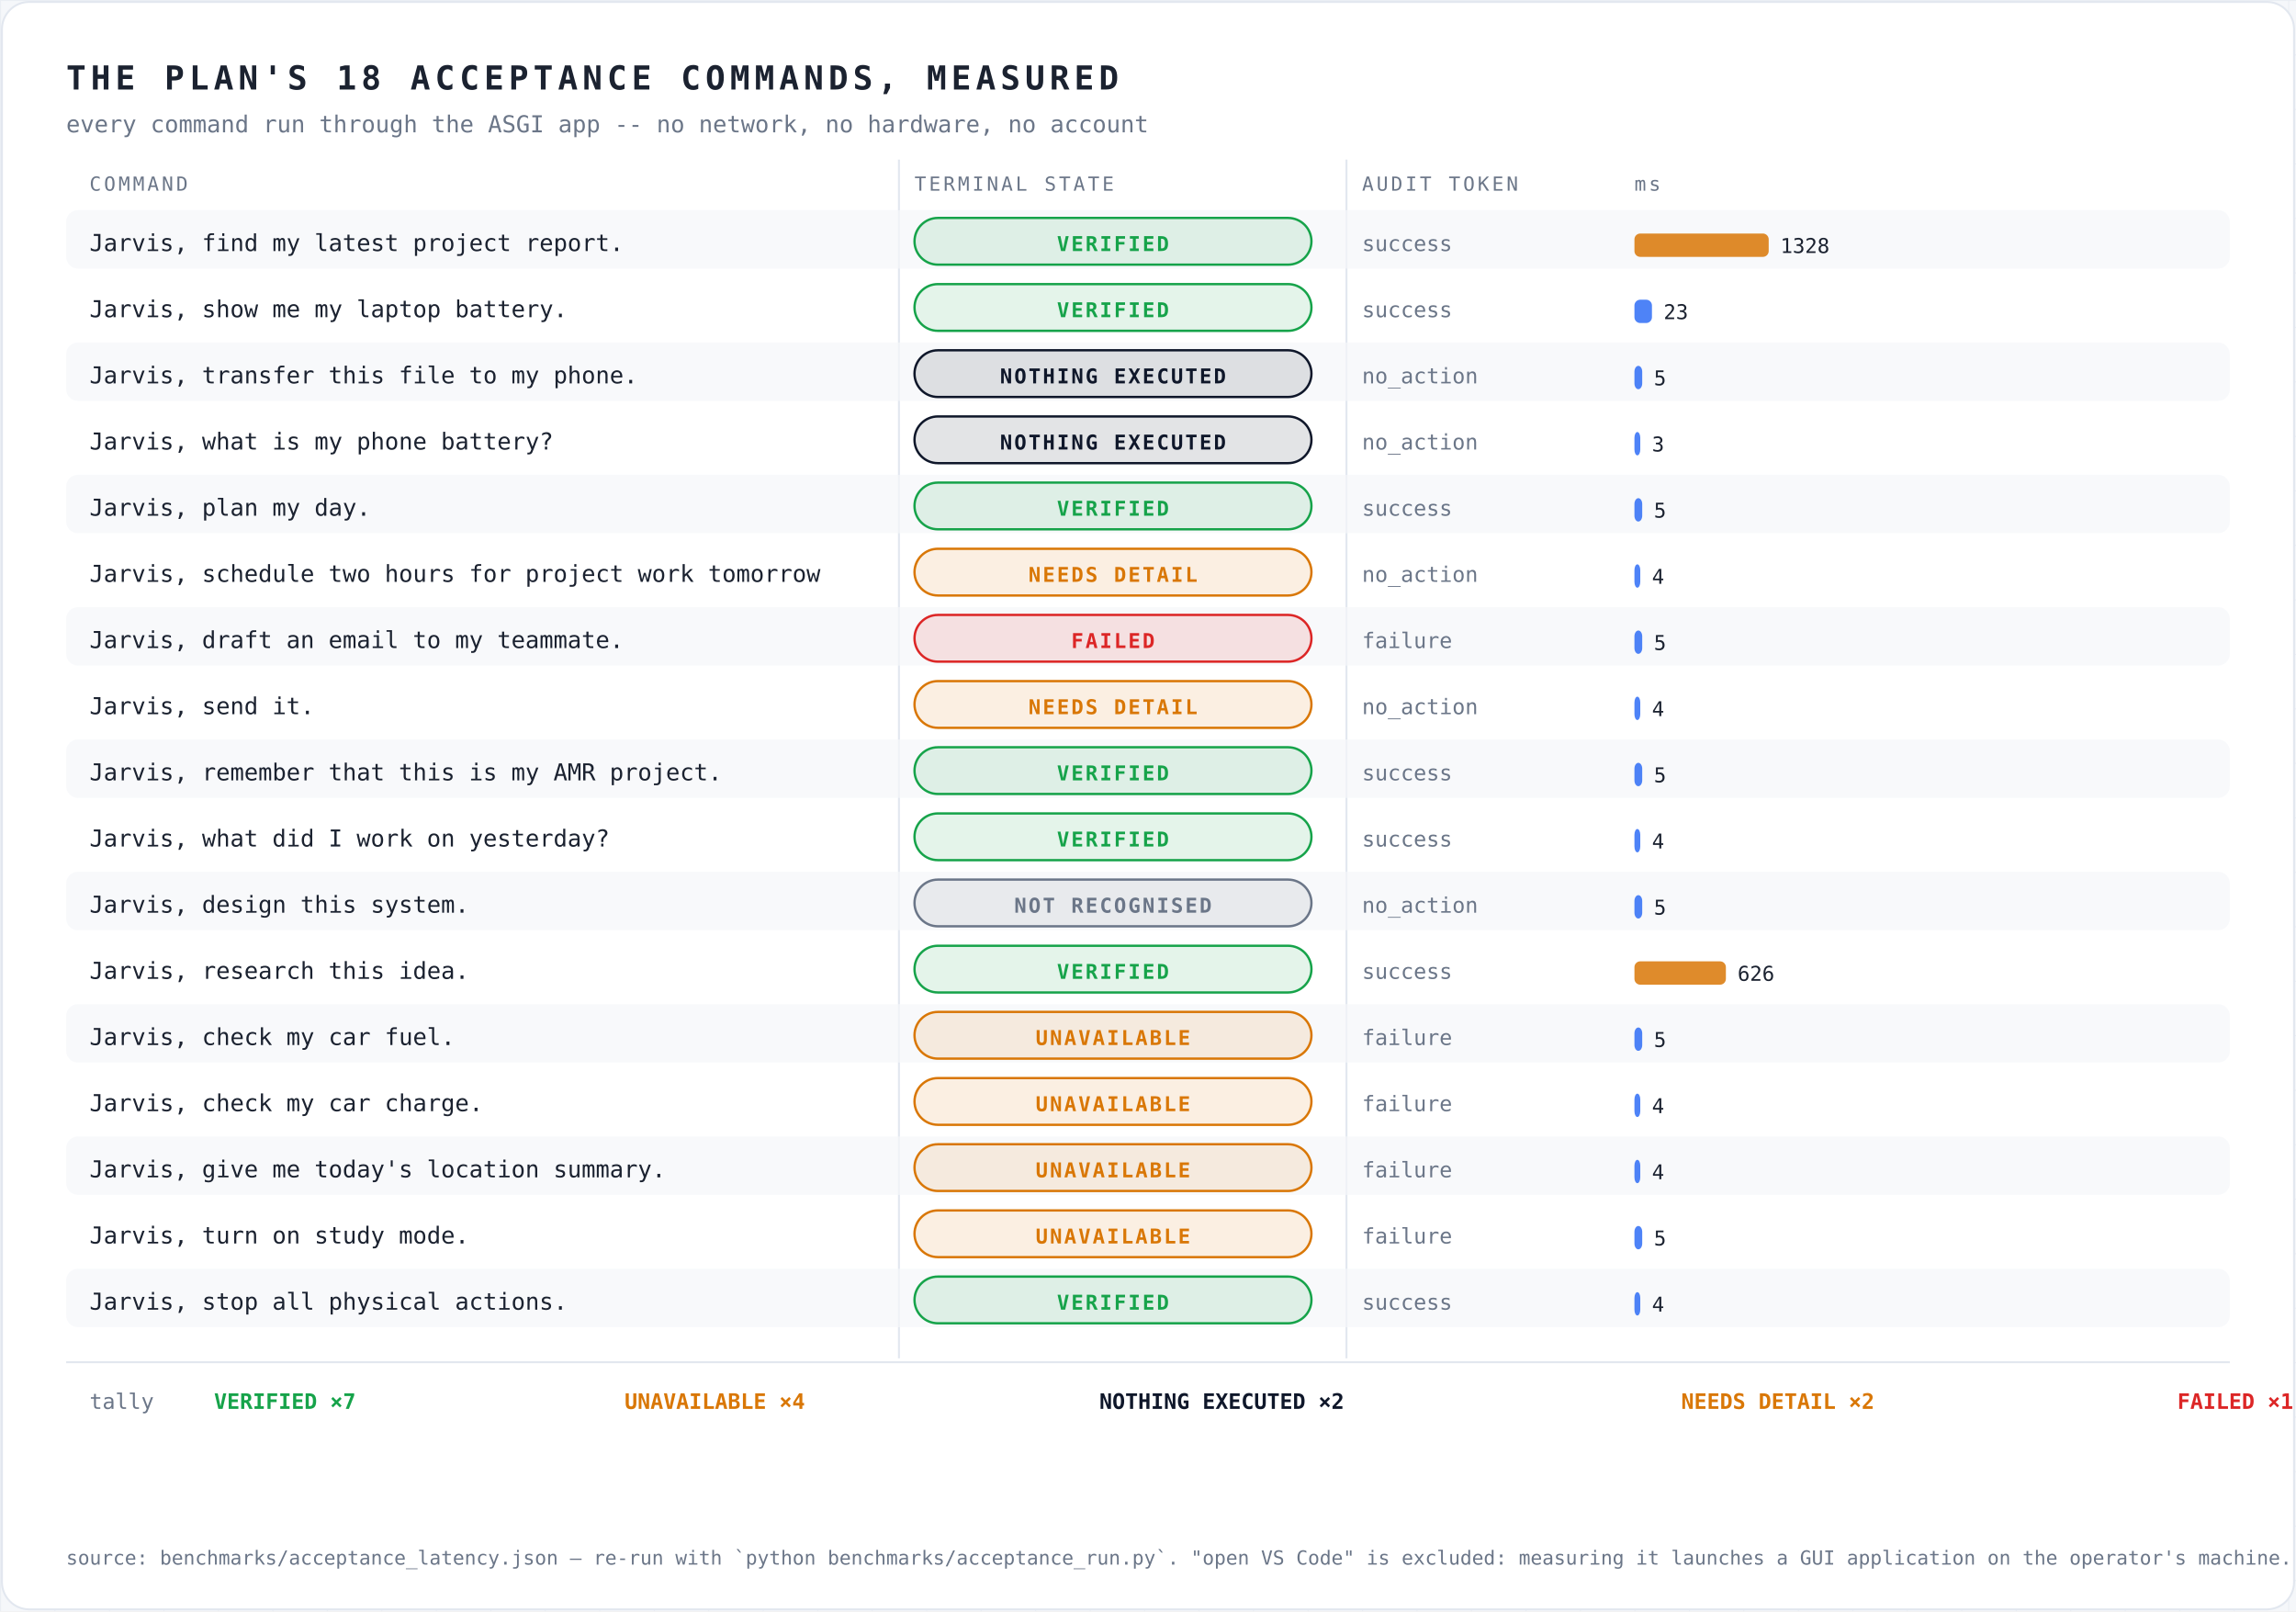
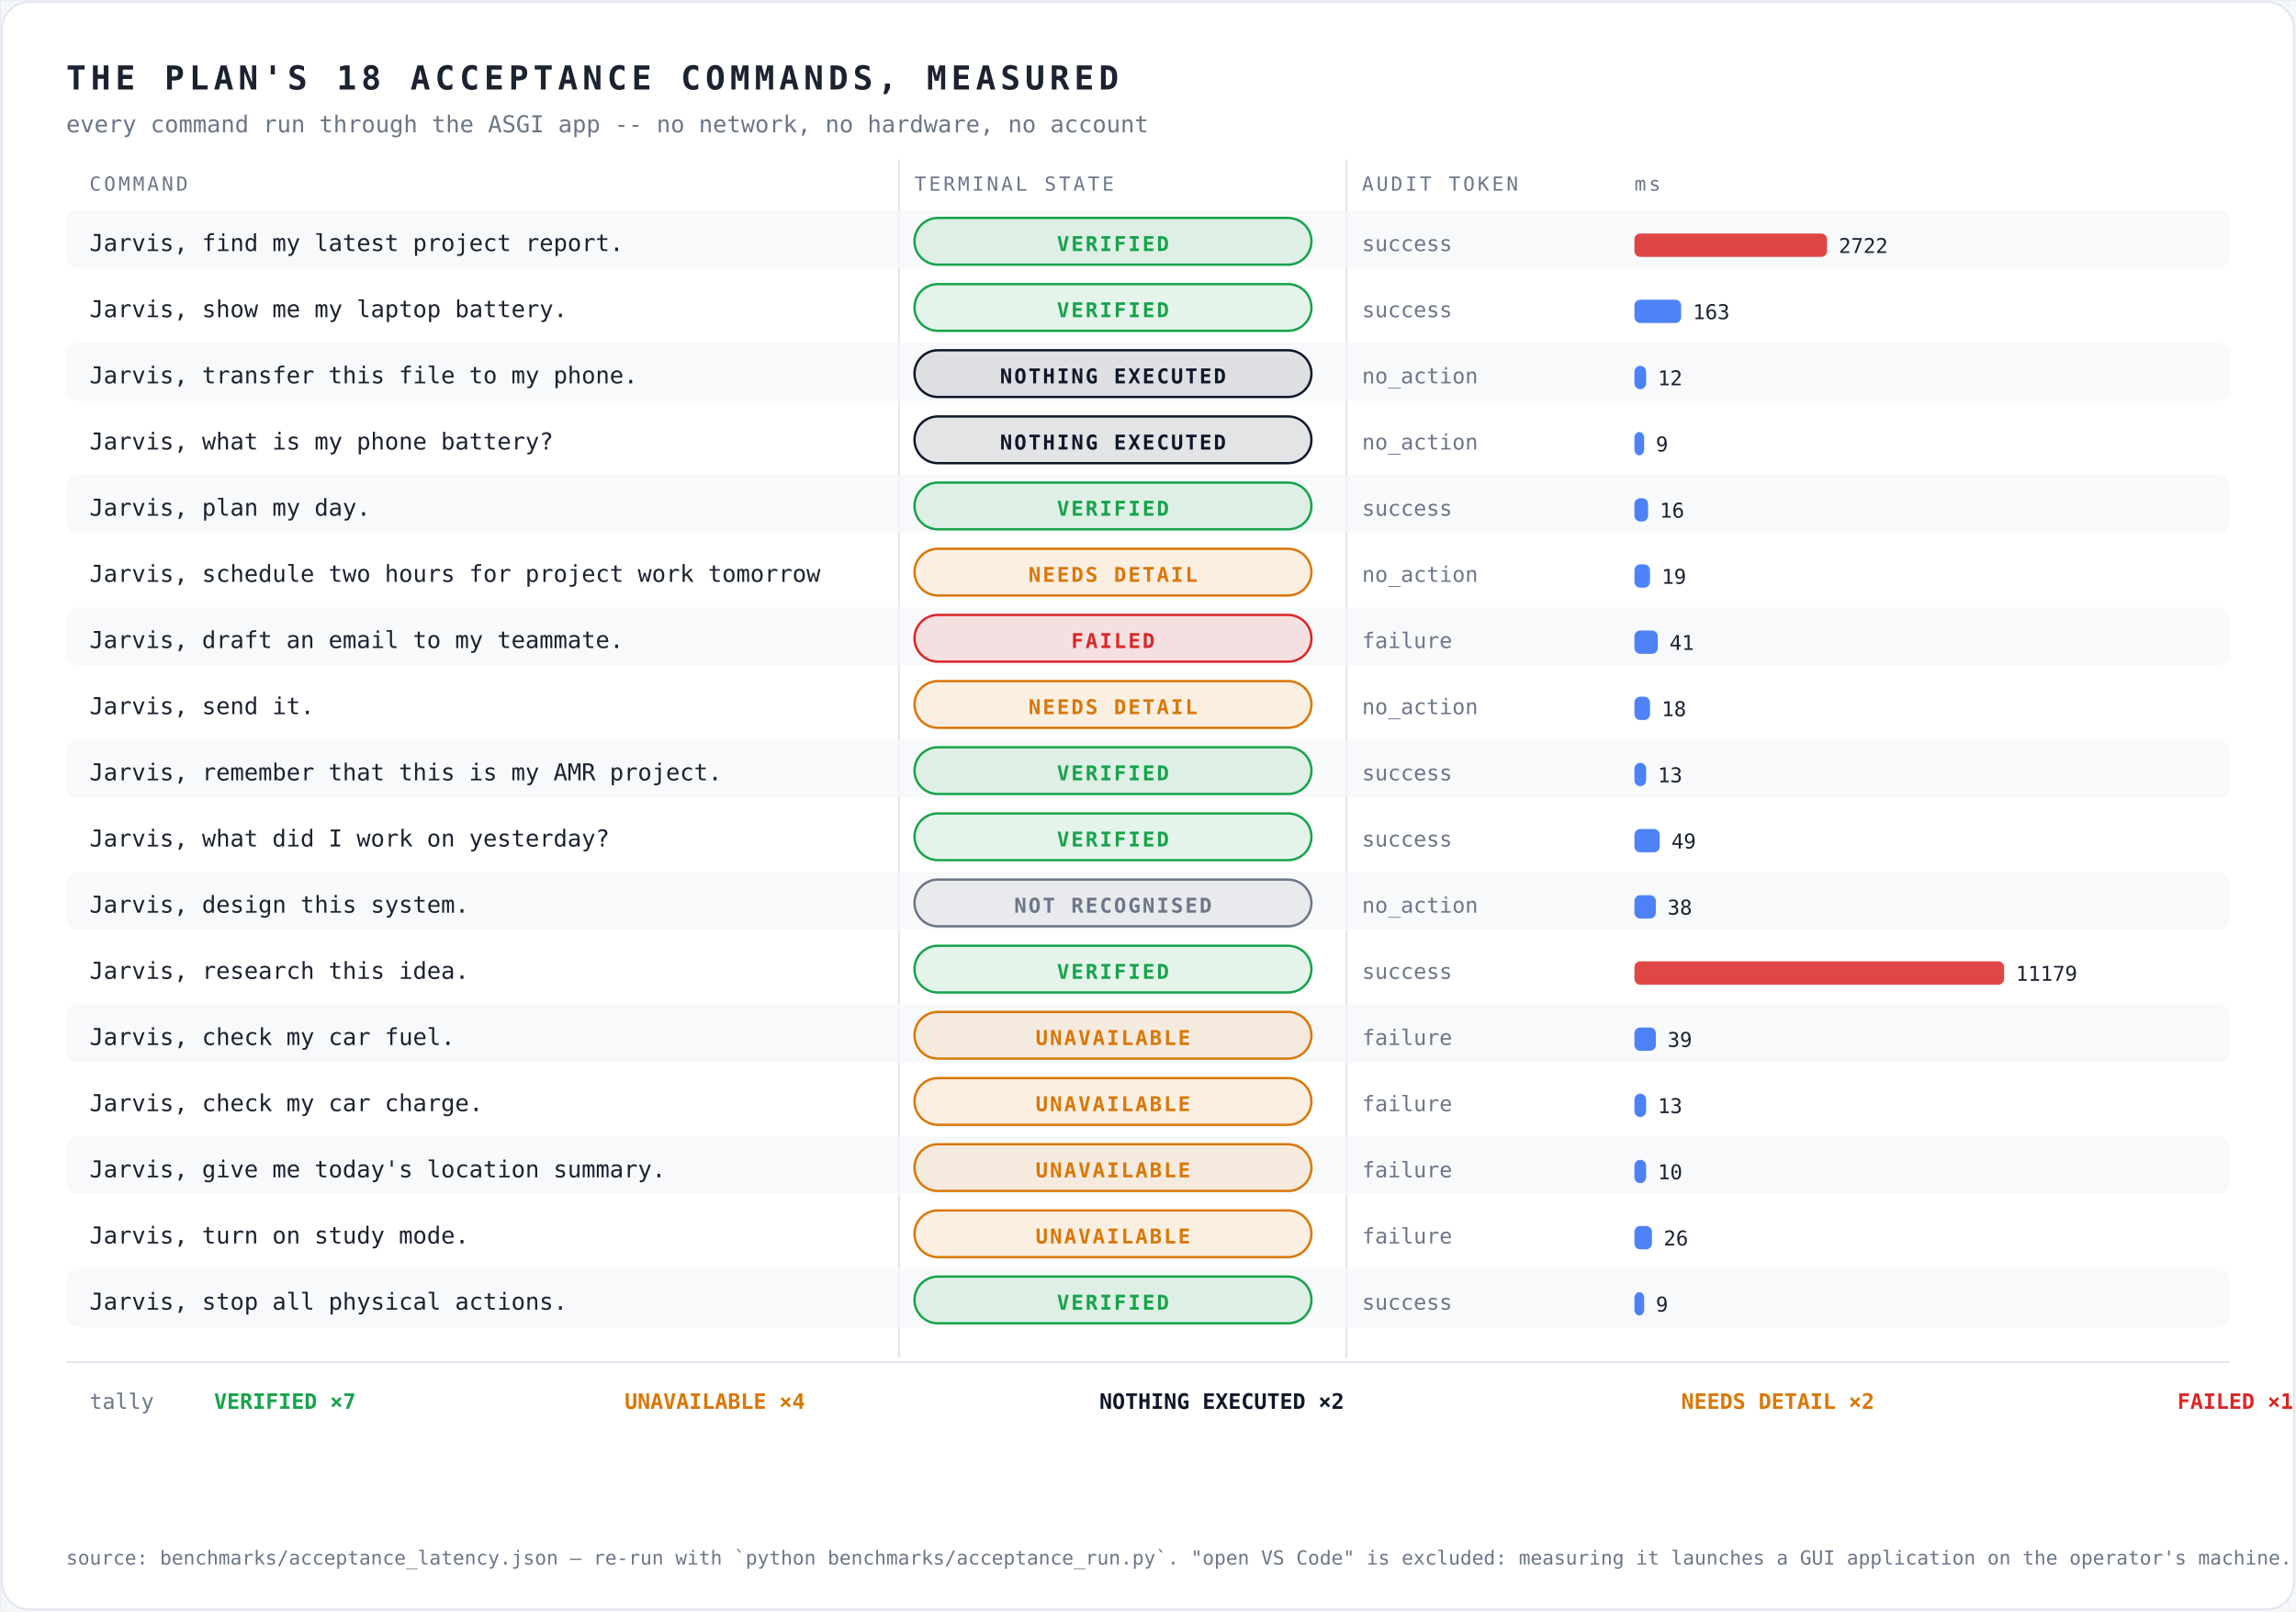
<svg xmlns="http://www.w3.org/2000/svg" width="1180" height="828" viewBox="0 0 1180 828" role="img" aria-label="THE PLAN'S 18 ACCEPTANCE COMMANDS, MEASURED: every command run through the ASGI app -- no network, no hardware, no account">
  <defs>
    <pattern id="grid" width="28" height="28" patternUnits="userSpaceOnUse">
      <path d="M28 0H0v28" fill="none" stroke="#e2e7ef" stroke-width="1" />
    </pattern>
  </defs>
  <rect width="100%" height="100%" fill="#f5f7fa" />
  <rect width="100%" height="100%" fill="url(#grid)" opacity=".55" />
  <rect x="1" y="1" width="1178" height="826" rx="14" fill="#ffffff" stroke="#e2e7ef" />
  <text x="34" y="46" font-family="ui-monospace, 'SF Mono', Menlo, Consolas, monospace" font-size="17" font-weight="700" letter-spacing="2.4" fill="#1b2230">THE PLAN'S 18 ACCEPTANCE COMMANDS, MEASURED</text>
  <text x="34" y="68" font-family="ui-monospace, 'SF Mono', Menlo, Consolas, monospace" font-size="12" fill="#6b7688">every command run through the ASGI app -- no network, no hardware, no account</text>
  <text x="46" y="98" font-family="ui-monospace, 'SF Mono', Menlo, Consolas, monospace" font-size="10" letter-spacing="1.4" fill="#6b7688">COMMAND</text>
  <text x="470" y="98" font-family="ui-monospace, 'SF Mono', Menlo, Consolas, monospace" font-size="10" letter-spacing="1.4" fill="#6b7688">TERMINAL STATE</text>
  <text x="700" y="98" font-family="ui-monospace, 'SF Mono', Menlo, Consolas, monospace" font-size="10" letter-spacing="1.4" fill="#6b7688">AUDIT TOKEN</text>
  <text x="840" y="98" font-family="ui-monospace, 'SF Mono', Menlo, Consolas, monospace" font-size="10" letter-spacing="1.4" fill="#6b7688">ms</text>
  <line x1="462" y1="82" x2="462" y2="698" stroke="#e2e7ef" />
  <line x1="692" y1="82" x2="692" y2="698" stroke="#e2e7ef" />
  <rect x="34" y="108" width="1112" height="30" rx="6" fill="#f5f7fa" opacity=".7" />
  <text x="46" y="129" font-family="ui-monospace, 'SF Mono', Menlo, Consolas, monospace" font-size="12" fill="#1b2230">Jarvis, find my latest project report.</text>
  <rect x="470" y="112" width="204" height="24" rx="12" fill="#16a34a" opacity=".12" />
  <rect x="470" y="112" width="204" height="24" rx="12" fill="none" stroke="#16a34a" stroke-width="1.2" />
  <text x="572.0" y="129" text-anchor="middle" font-family="ui-monospace, 'SF Mono', Menlo, Consolas, monospace" font-size="10.5" font-weight="700" letter-spacing="1" fill="#16a34a">VERIFIED</text>
  <text x="700" y="129" font-family="ui-monospace, 'SF Mono', Menlo, Consolas, monospace" font-size="11" fill="#6b7688">success</text>
-   <rect x="840" y="120" width="69" height="12" rx="3" fill="#d97706" opacity=".85" />
-   <text x="915" y="130" font-family="ui-monospace, 'SF Mono', Menlo, Consolas, monospace" font-size="10.5" fill="#1b2230">1328</text>
+   <rect x="840" y="120" width="99" height="12" rx="3" fill="#dc2626" opacity=".85" />
+   <text x="945" y="130" font-family="ui-monospace, 'SF Mono', Menlo, Consolas, monospace" font-size="10.5" fill="#1b2230">2722</text>
  <text x="46" y="163" font-family="ui-monospace, 'SF Mono', Menlo, Consolas, monospace" font-size="12" fill="#1b2230">Jarvis, show me my laptop battery.</text>
  <rect x="470" y="146" width="204" height="24" rx="12" fill="#16a34a" opacity=".12" />
  <rect x="470" y="146" width="204" height="24" rx="12" fill="none" stroke="#16a34a" stroke-width="1.2" />
  <text x="572.0" y="163" text-anchor="middle" font-family="ui-monospace, 'SF Mono', Menlo, Consolas, monospace" font-size="10.5" font-weight="700" letter-spacing="1" fill="#16a34a">VERIFIED</text>
  <text x="700" y="163" font-family="ui-monospace, 'SF Mono', Menlo, Consolas, monospace" font-size="11" fill="#6b7688">success</text>
-   <rect x="840" y="154" width="9" height="12" rx="3" fill="#2f6df6" opacity=".85" />
-   <text x="855" y="164" font-family="ui-monospace, 'SF Mono', Menlo, Consolas, monospace" font-size="10.5" fill="#1b2230">23</text>
+   <rect x="840" y="154" width="24" height="12" rx="3" fill="#2f6df6" opacity=".85" />
+   <text x="870" y="164" font-family="ui-monospace, 'SF Mono', Menlo, Consolas, monospace" font-size="10.5" fill="#1b2230">163</text>
  <rect x="34" y="176" width="1112" height="30" rx="6" fill="#f5f7fa" opacity=".7" />
  <text x="46" y="197" font-family="ui-monospace, 'SF Mono', Menlo, Consolas, monospace" font-size="12" fill="#1b2230">Jarvis, transfer this file to my phone.</text>
  <rect x="470" y="180" width="204" height="24" rx="12" fill="#0f172a" opacity=".12" />
  <rect x="470" y="180" width="204" height="24" rx="12" fill="none" stroke="#0f172a" stroke-width="1.2" />
  <text x="572.0" y="197" text-anchor="middle" font-family="ui-monospace, 'SF Mono', Menlo, Consolas, monospace" font-size="10.5" font-weight="700" letter-spacing="1" fill="#0f172a">NOTHING EXECUTED</text>
  <text x="700" y="197" font-family="ui-monospace, 'SF Mono', Menlo, Consolas, monospace" font-size="11" fill="#6b7688">no_action</text>
-   <rect x="840" y="188" width="4" height="12" rx="3" fill="#2f6df6" opacity=".85" />
-   <text x="850" y="198" font-family="ui-monospace, 'SF Mono', Menlo, Consolas, monospace" font-size="10.5" fill="#1b2230">5</text>
+   <rect x="840" y="188" width="6" height="12" rx="3" fill="#2f6df6" opacity=".85" />
+   <text x="852" y="198" font-family="ui-monospace, 'SF Mono', Menlo, Consolas, monospace" font-size="10.5" fill="#1b2230">12</text>
  <text x="46" y="231" font-family="ui-monospace, 'SF Mono', Menlo, Consolas, monospace" font-size="12" fill="#1b2230">Jarvis, what is my phone battery?</text>
  <rect x="470" y="214" width="204" height="24" rx="12" fill="#0f172a" opacity=".12" />
  <rect x="470" y="214" width="204" height="24" rx="12" fill="none" stroke="#0f172a" stroke-width="1.2" />
  <text x="572.0" y="231" text-anchor="middle" font-family="ui-monospace, 'SF Mono', Menlo, Consolas, monospace" font-size="10.5" font-weight="700" letter-spacing="1" fill="#0f172a">NOTHING EXECUTED</text>
  <text x="700" y="231" font-family="ui-monospace, 'SF Mono', Menlo, Consolas, monospace" font-size="11" fill="#6b7688">no_action</text>
-   <rect x="840" y="222" width="3" height="12" rx="3" fill="#2f6df6" opacity=".85" />
-   <text x="849" y="232" font-family="ui-monospace, 'SF Mono', Menlo, Consolas, monospace" font-size="10.5" fill="#1b2230">3</text>
+   <rect x="840" y="222" width="5" height="12" rx="3" fill="#2f6df6" opacity=".85" />
+   <text x="851" y="232" font-family="ui-monospace, 'SF Mono', Menlo, Consolas, monospace" font-size="10.5" fill="#1b2230">9</text>
  <rect x="34" y="244" width="1112" height="30" rx="6" fill="#f5f7fa" opacity=".7" />
  <text x="46" y="265" font-family="ui-monospace, 'SF Mono', Menlo, Consolas, monospace" font-size="12" fill="#1b2230">Jarvis, plan my day.</text>
  <rect x="470" y="248" width="204" height="24" rx="12" fill="#16a34a" opacity=".12" />
  <rect x="470" y="248" width="204" height="24" rx="12" fill="none" stroke="#16a34a" stroke-width="1.2" />
  <text x="572.0" y="265" text-anchor="middle" font-family="ui-monospace, 'SF Mono', Menlo, Consolas, monospace" font-size="10.5" font-weight="700" letter-spacing="1" fill="#16a34a">VERIFIED</text>
  <text x="700" y="265" font-family="ui-monospace, 'SF Mono', Menlo, Consolas, monospace" font-size="11" fill="#6b7688">success</text>
-   <rect x="840" y="256" width="4" height="12" rx="3" fill="#2f6df6" opacity=".85" />
-   <text x="850" y="266" font-family="ui-monospace, 'SF Mono', Menlo, Consolas, monospace" font-size="10.5" fill="#1b2230">5</text>
+   <rect x="840" y="256" width="7" height="12" rx="3" fill="#2f6df6" opacity=".85" />
+   <text x="853" y="266" font-family="ui-monospace, 'SF Mono', Menlo, Consolas, monospace" font-size="10.5" fill="#1b2230">16</text>
  <text x="46" y="299" font-family="ui-monospace, 'SF Mono', Menlo, Consolas, monospace" font-size="12" fill="#1b2230">Jarvis, schedule two hours for project work tomorrow</text>
  <rect x="470" y="282" width="204" height="24" rx="12" fill="#d97706" opacity=".12" />
  <rect x="470" y="282" width="204" height="24" rx="12" fill="none" stroke="#d97706" stroke-width="1.2" />
  <text x="572.0" y="299" text-anchor="middle" font-family="ui-monospace, 'SF Mono', Menlo, Consolas, monospace" font-size="10.5" font-weight="700" letter-spacing="1" fill="#d97706">NEEDS DETAIL</text>
  <text x="700" y="299" font-family="ui-monospace, 'SF Mono', Menlo, Consolas, monospace" font-size="11" fill="#6b7688">no_action</text>
-   <rect x="840" y="290" width="3" height="12" rx="3" fill="#2f6df6" opacity=".85" />
-   <text x="849" y="300" font-family="ui-monospace, 'SF Mono', Menlo, Consolas, monospace" font-size="10.5" fill="#1b2230">4</text>
+   <rect x="840" y="290" width="8" height="12" rx="3" fill="#2f6df6" opacity=".85" />
+   <text x="854" y="300" font-family="ui-monospace, 'SF Mono', Menlo, Consolas, monospace" font-size="10.5" fill="#1b2230">19</text>
  <rect x="34" y="312" width="1112" height="30" rx="6" fill="#f5f7fa" opacity=".7" />
  <text x="46" y="333" font-family="ui-monospace, 'SF Mono', Menlo, Consolas, monospace" font-size="12" fill="#1b2230">Jarvis, draft an email to my teammate.</text>
  <rect x="470" y="316" width="204" height="24" rx="12" fill="#dc2626" opacity=".12" />
  <rect x="470" y="316" width="204" height="24" rx="12" fill="none" stroke="#dc2626" stroke-width="1.2" />
  <text x="572.0" y="333" text-anchor="middle" font-family="ui-monospace, 'SF Mono', Menlo, Consolas, monospace" font-size="10.5" font-weight="700" letter-spacing="1" fill="#dc2626">FAILED</text>
  <text x="700" y="333" font-family="ui-monospace, 'SF Mono', Menlo, Consolas, monospace" font-size="11" fill="#6b7688">failure</text>
-   <rect x="840" y="324" width="4" height="12" rx="3" fill="#2f6df6" opacity=".85" />
-   <text x="850" y="334" font-family="ui-monospace, 'SF Mono', Menlo, Consolas, monospace" font-size="10.5" fill="#1b2230">5</text>
+   <rect x="840" y="324" width="12" height="12" rx="3" fill="#2f6df6" opacity=".85" />
+   <text x="858" y="334" font-family="ui-monospace, 'SF Mono', Menlo, Consolas, monospace" font-size="10.5" fill="#1b2230">41</text>
  <text x="46" y="367" font-family="ui-monospace, 'SF Mono', Menlo, Consolas, monospace" font-size="12" fill="#1b2230">Jarvis, send it.</text>
  <rect x="470" y="350" width="204" height="24" rx="12" fill="#d97706" opacity=".12" />
  <rect x="470" y="350" width="204" height="24" rx="12" fill="none" stroke="#d97706" stroke-width="1.2" />
  <text x="572.0" y="367" text-anchor="middle" font-family="ui-monospace, 'SF Mono', Menlo, Consolas, monospace" font-size="10.5" font-weight="700" letter-spacing="1" fill="#d97706">NEEDS DETAIL</text>
  <text x="700" y="367" font-family="ui-monospace, 'SF Mono', Menlo, Consolas, monospace" font-size="11" fill="#6b7688">no_action</text>
-   <rect x="840" y="358" width="3" height="12" rx="3" fill="#2f6df6" opacity=".85" />
-   <text x="849" y="368" font-family="ui-monospace, 'SF Mono', Menlo, Consolas, monospace" font-size="10.5" fill="#1b2230">4</text>
+   <rect x="840" y="358" width="8" height="12" rx="3" fill="#2f6df6" opacity=".85" />
+   <text x="854" y="368" font-family="ui-monospace, 'SF Mono', Menlo, Consolas, monospace" font-size="10.5" fill="#1b2230">18</text>
  <rect x="34" y="380" width="1112" height="30" rx="6" fill="#f5f7fa" opacity=".7" />
  <text x="46" y="401" font-family="ui-monospace, 'SF Mono', Menlo, Consolas, monospace" font-size="12" fill="#1b2230">Jarvis, remember that this is my AMR project.</text>
  <rect x="470" y="384" width="204" height="24" rx="12" fill="#16a34a" opacity=".12" />
  <rect x="470" y="384" width="204" height="24" rx="12" fill="none" stroke="#16a34a" stroke-width="1.2" />
  <text x="572.0" y="401" text-anchor="middle" font-family="ui-monospace, 'SF Mono', Menlo, Consolas, monospace" font-size="10.5" font-weight="700" letter-spacing="1" fill="#16a34a">VERIFIED</text>
  <text x="700" y="401" font-family="ui-monospace, 'SF Mono', Menlo, Consolas, monospace" font-size="11" fill="#6b7688">success</text>
-   <rect x="840" y="392" width="4" height="12" rx="3" fill="#2f6df6" opacity=".85" />
-   <text x="850" y="402" font-family="ui-monospace, 'SF Mono', Menlo, Consolas, monospace" font-size="10.5" fill="#1b2230">5</text>
+   <rect x="840" y="392" width="6" height="12" rx="3" fill="#2f6df6" opacity=".85" />
+   <text x="852" y="402" font-family="ui-monospace, 'SF Mono', Menlo, Consolas, monospace" font-size="10.5" fill="#1b2230">13</text>
  <text x="46" y="435" font-family="ui-monospace, 'SF Mono', Menlo, Consolas, monospace" font-size="12" fill="#1b2230">Jarvis, what did I work on yesterday?</text>
  <rect x="470" y="418" width="204" height="24" rx="12" fill="#16a34a" opacity=".12" />
  <rect x="470" y="418" width="204" height="24" rx="12" fill="none" stroke="#16a34a" stroke-width="1.2" />
  <text x="572.0" y="435" text-anchor="middle" font-family="ui-monospace, 'SF Mono', Menlo, Consolas, monospace" font-size="10.5" font-weight="700" letter-spacing="1" fill="#16a34a">VERIFIED</text>
  <text x="700" y="435" font-family="ui-monospace, 'SF Mono', Menlo, Consolas, monospace" font-size="11" fill="#6b7688">success</text>
-   <rect x="840" y="426" width="3" height="12" rx="3" fill="#2f6df6" opacity=".85" />
-   <text x="849" y="436" font-family="ui-monospace, 'SF Mono', Menlo, Consolas, monospace" font-size="10.5" fill="#1b2230">4</text>
+   <rect x="840" y="426" width="13" height="12" rx="3" fill="#2f6df6" opacity=".85" />
+   <text x="859" y="436" font-family="ui-monospace, 'SF Mono', Menlo, Consolas, monospace" font-size="10.5" fill="#1b2230">49</text>
  <rect x="34" y="448" width="1112" height="30" rx="6" fill="#f5f7fa" opacity=".7" />
  <text x="46" y="469" font-family="ui-monospace, 'SF Mono', Menlo, Consolas, monospace" font-size="12" fill="#1b2230">Jarvis, design this system.</text>
  <rect x="470" y="452" width="204" height="24" rx="12" fill="#6b7688" opacity=".12" />
  <rect x="470" y="452" width="204" height="24" rx="12" fill="none" stroke="#6b7688" stroke-width="1.2" />
  <text x="572.0" y="469" text-anchor="middle" font-family="ui-monospace, 'SF Mono', Menlo, Consolas, monospace" font-size="10.5" font-weight="700" letter-spacing="1" fill="#6b7688">NOT RECOGNISED</text>
  <text x="700" y="469" font-family="ui-monospace, 'SF Mono', Menlo, Consolas, monospace" font-size="11" fill="#6b7688">no_action</text>
-   <rect x="840" y="460" width="4" height="12" rx="3" fill="#2f6df6" opacity=".85" />
-   <text x="850" y="470" font-family="ui-monospace, 'SF Mono', Menlo, Consolas, monospace" font-size="10.5" fill="#1b2230">5</text>
+   <rect x="840" y="460" width="11" height="12" rx="3" fill="#2f6df6" opacity=".85" />
+   <text x="857" y="470" font-family="ui-monospace, 'SF Mono', Menlo, Consolas, monospace" font-size="10.5" fill="#1b2230">38</text>
  <text x="46" y="503" font-family="ui-monospace, 'SF Mono', Menlo, Consolas, monospace" font-size="12" fill="#1b2230">Jarvis, research this idea.</text>
  <rect x="470" y="486" width="204" height="24" rx="12" fill="#16a34a" opacity=".12" />
  <rect x="470" y="486" width="204" height="24" rx="12" fill="none" stroke="#16a34a" stroke-width="1.2" />
  <text x="572.0" y="503" text-anchor="middle" font-family="ui-monospace, 'SF Mono', Menlo, Consolas, monospace" font-size="10.5" font-weight="700" letter-spacing="1" fill="#16a34a">VERIFIED</text>
  <text x="700" y="503" font-family="ui-monospace, 'SF Mono', Menlo, Consolas, monospace" font-size="11" fill="#6b7688">success</text>
-   <rect x="840" y="494" width="47" height="12" rx="3" fill="#d97706" opacity=".85" />
-   <text x="893" y="504" font-family="ui-monospace, 'SF Mono', Menlo, Consolas, monospace" font-size="10.5" fill="#1b2230">626</text>
+   <rect x="840" y="494" width="190" height="12" rx="3" fill="#dc2626" opacity=".85" />
+   <text x="1036" y="504" font-family="ui-monospace, 'SF Mono', Menlo, Consolas, monospace" font-size="10.5" fill="#1b2230">11179</text>
  <rect x="34" y="516" width="1112" height="30" rx="6" fill="#f5f7fa" opacity=".7" />
  <text x="46" y="537" font-family="ui-monospace, 'SF Mono', Menlo, Consolas, monospace" font-size="12" fill="#1b2230">Jarvis, check my car fuel.</text>
  <rect x="470" y="520" width="204" height="24" rx="12" fill="#d97706" opacity=".12" />
  <rect x="470" y="520" width="204" height="24" rx="12" fill="none" stroke="#d97706" stroke-width="1.2" />
  <text x="572.0" y="537" text-anchor="middle" font-family="ui-monospace, 'SF Mono', Menlo, Consolas, monospace" font-size="10.5" font-weight="700" letter-spacing="1" fill="#d97706">UNAVAILABLE</text>
  <text x="700" y="537" font-family="ui-monospace, 'SF Mono', Menlo, Consolas, monospace" font-size="11" fill="#6b7688">failure</text>
-   <rect x="840" y="528" width="4" height="12" rx="3" fill="#2f6df6" opacity=".85" />
-   <text x="850" y="538" font-family="ui-monospace, 'SF Mono', Menlo, Consolas, monospace" font-size="10.5" fill="#1b2230">5</text>
+   <rect x="840" y="528" width="11" height="12" rx="3" fill="#2f6df6" opacity=".85" />
+   <text x="857" y="538" font-family="ui-monospace, 'SF Mono', Menlo, Consolas, monospace" font-size="10.5" fill="#1b2230">39</text>
  <text x="46" y="571" font-family="ui-monospace, 'SF Mono', Menlo, Consolas, monospace" font-size="12" fill="#1b2230">Jarvis, check my car charge.</text>
  <rect x="470" y="554" width="204" height="24" rx="12" fill="#d97706" opacity=".12" />
  <rect x="470" y="554" width="204" height="24" rx="12" fill="none" stroke="#d97706" stroke-width="1.2" />
  <text x="572.0" y="571" text-anchor="middle" font-family="ui-monospace, 'SF Mono', Menlo, Consolas, monospace" font-size="10.5" font-weight="700" letter-spacing="1" fill="#d97706">UNAVAILABLE</text>
  <text x="700" y="571" font-family="ui-monospace, 'SF Mono', Menlo, Consolas, monospace" font-size="11" fill="#6b7688">failure</text>
-   <rect x="840" y="562" width="3" height="12" rx="3" fill="#2f6df6" opacity=".85" />
-   <text x="849" y="572" font-family="ui-monospace, 'SF Mono', Menlo, Consolas, monospace" font-size="10.5" fill="#1b2230">4</text>
+   <rect x="840" y="562" width="6" height="12" rx="3" fill="#2f6df6" opacity=".85" />
+   <text x="852" y="572" font-family="ui-monospace, 'SF Mono', Menlo, Consolas, monospace" font-size="10.5" fill="#1b2230">13</text>
  <rect x="34" y="584" width="1112" height="30" rx="6" fill="#f5f7fa" opacity=".7" />
  <text x="46" y="605" font-family="ui-monospace, 'SF Mono', Menlo, Consolas, monospace" font-size="12" fill="#1b2230">Jarvis, give me today's location summary.</text>
  <rect x="470" y="588" width="204" height="24" rx="12" fill="#d97706" opacity=".12" />
  <rect x="470" y="588" width="204" height="24" rx="12" fill="none" stroke="#d97706" stroke-width="1.2" />
  <text x="572.0" y="605" text-anchor="middle" font-family="ui-monospace, 'SF Mono', Menlo, Consolas, monospace" font-size="10.5" font-weight="700" letter-spacing="1" fill="#d97706">UNAVAILABLE</text>
  <text x="700" y="605" font-family="ui-monospace, 'SF Mono', Menlo, Consolas, monospace" font-size="11" fill="#6b7688">failure</text>
-   <rect x="840" y="596" width="3" height="12" rx="3" fill="#2f6df6" opacity=".85" />
-   <text x="849" y="606" font-family="ui-monospace, 'SF Mono', Menlo, Consolas, monospace" font-size="10.5" fill="#1b2230">4</text>
+   <rect x="840" y="596" width="6" height="12" rx="3" fill="#2f6df6" opacity=".85" />
+   <text x="852" y="606" font-family="ui-monospace, 'SF Mono', Menlo, Consolas, monospace" font-size="10.5" fill="#1b2230">10</text>
  <text x="46" y="639" font-family="ui-monospace, 'SF Mono', Menlo, Consolas, monospace" font-size="12" fill="#1b2230">Jarvis, turn on study mode.</text>
  <rect x="470" y="622" width="204" height="24" rx="12" fill="#d97706" opacity=".12" />
  <rect x="470" y="622" width="204" height="24" rx="12" fill="none" stroke="#d97706" stroke-width="1.2" />
  <text x="572.0" y="639" text-anchor="middle" font-family="ui-monospace, 'SF Mono', Menlo, Consolas, monospace" font-size="10.5" font-weight="700" letter-spacing="1" fill="#d97706">UNAVAILABLE</text>
  <text x="700" y="639" font-family="ui-monospace, 'SF Mono', Menlo, Consolas, monospace" font-size="11" fill="#6b7688">failure</text>
-   <rect x="840" y="630" width="4" height="12" rx="3" fill="#2f6df6" opacity=".85" />
-   <text x="850" y="640" font-family="ui-monospace, 'SF Mono', Menlo, Consolas, monospace" font-size="10.5" fill="#1b2230">5</text>
+   <rect x="840" y="630" width="9" height="12" rx="3" fill="#2f6df6" opacity=".85" />
+   <text x="855" y="640" font-family="ui-monospace, 'SF Mono', Menlo, Consolas, monospace" font-size="10.5" fill="#1b2230">26</text>
  <rect x="34" y="652" width="1112" height="30" rx="6" fill="#f5f7fa" opacity=".7" />
  <text x="46" y="673" font-family="ui-monospace, 'SF Mono', Menlo, Consolas, monospace" font-size="12" fill="#1b2230">Jarvis, stop all physical actions.</text>
  <rect x="470" y="656" width="204" height="24" rx="12" fill="#16a34a" opacity=".12" />
  <rect x="470" y="656" width="204" height="24" rx="12" fill="none" stroke="#16a34a" stroke-width="1.2" />
  <text x="572.0" y="673" text-anchor="middle" font-family="ui-monospace, 'SF Mono', Menlo, Consolas, monospace" font-size="10.5" font-weight="700" letter-spacing="1" fill="#16a34a">VERIFIED</text>
  <text x="700" y="673" font-family="ui-monospace, 'SF Mono', Menlo, Consolas, monospace" font-size="11" fill="#6b7688">success</text>
-   <rect x="840" y="664" width="3" height="12" rx="3" fill="#2f6df6" opacity=".85" />
-   <text x="849" y="674" font-family="ui-monospace, 'SF Mono', Menlo, Consolas, monospace" font-size="10.5" fill="#1b2230">4</text>
+   <rect x="840" y="664" width="5" height="12" rx="3" fill="#2f6df6" opacity=".85" />
+   <text x="851" y="674" font-family="ui-monospace, 'SF Mono', Menlo, Consolas, monospace" font-size="10.5" fill="#1b2230">9</text>
  <line x1="34" y1="700" x2="1146" y2="700" stroke="#e2e7ef" />
  <text x="46" y="724" font-family="ui-monospace, 'SF Mono', Menlo, Consolas, monospace" font-size="11" fill="#6b7688">tally</text>
  <text x="110" y="724" font-family="ui-monospace, 'SF Mono', Menlo, Consolas, monospace" font-size="11" font-weight="700" fill="#16a34a">VERIFIED ×7</text>
  <text x="321" y="724" font-family="ui-monospace, 'SF Mono', Menlo, Consolas, monospace" font-size="11" font-weight="700" fill="#d97706">UNAVAILABLE ×4</text>
  <text x="565" y="724" font-family="ui-monospace, 'SF Mono', Menlo, Consolas, monospace" font-size="11" font-weight="700" fill="#0f172a">NOTHING EXECUTED ×2</text>
  <text x="864" y="724" font-family="ui-monospace, 'SF Mono', Menlo, Consolas, monospace" font-size="11" font-weight="700" fill="#d97706">NEEDS DETAIL ×2</text>
  <text x="1119" y="724" font-family="ui-monospace, 'SF Mono', Menlo, Consolas, monospace" font-size="11" font-weight="700" fill="#dc2626">FAILED ×1</text>
  <text x="1308" y="724" font-family="ui-monospace, 'SF Mono', Menlo, Consolas, monospace" font-size="11" font-weight="700" fill="#6b7688">NOT RECOGNISED ×1</text>
  <text x="34" y="804" font-family="ui-monospace, 'SF Mono', Menlo, Consolas, monospace" font-size="10" fill="#6b7688">source: benchmarks/acceptance_latency.json — re-run with `python benchmarks/acceptance_run.py`. "open VS Code" is excluded: measuring it launches a GUI application on the operator's machine.</text>
</svg>
